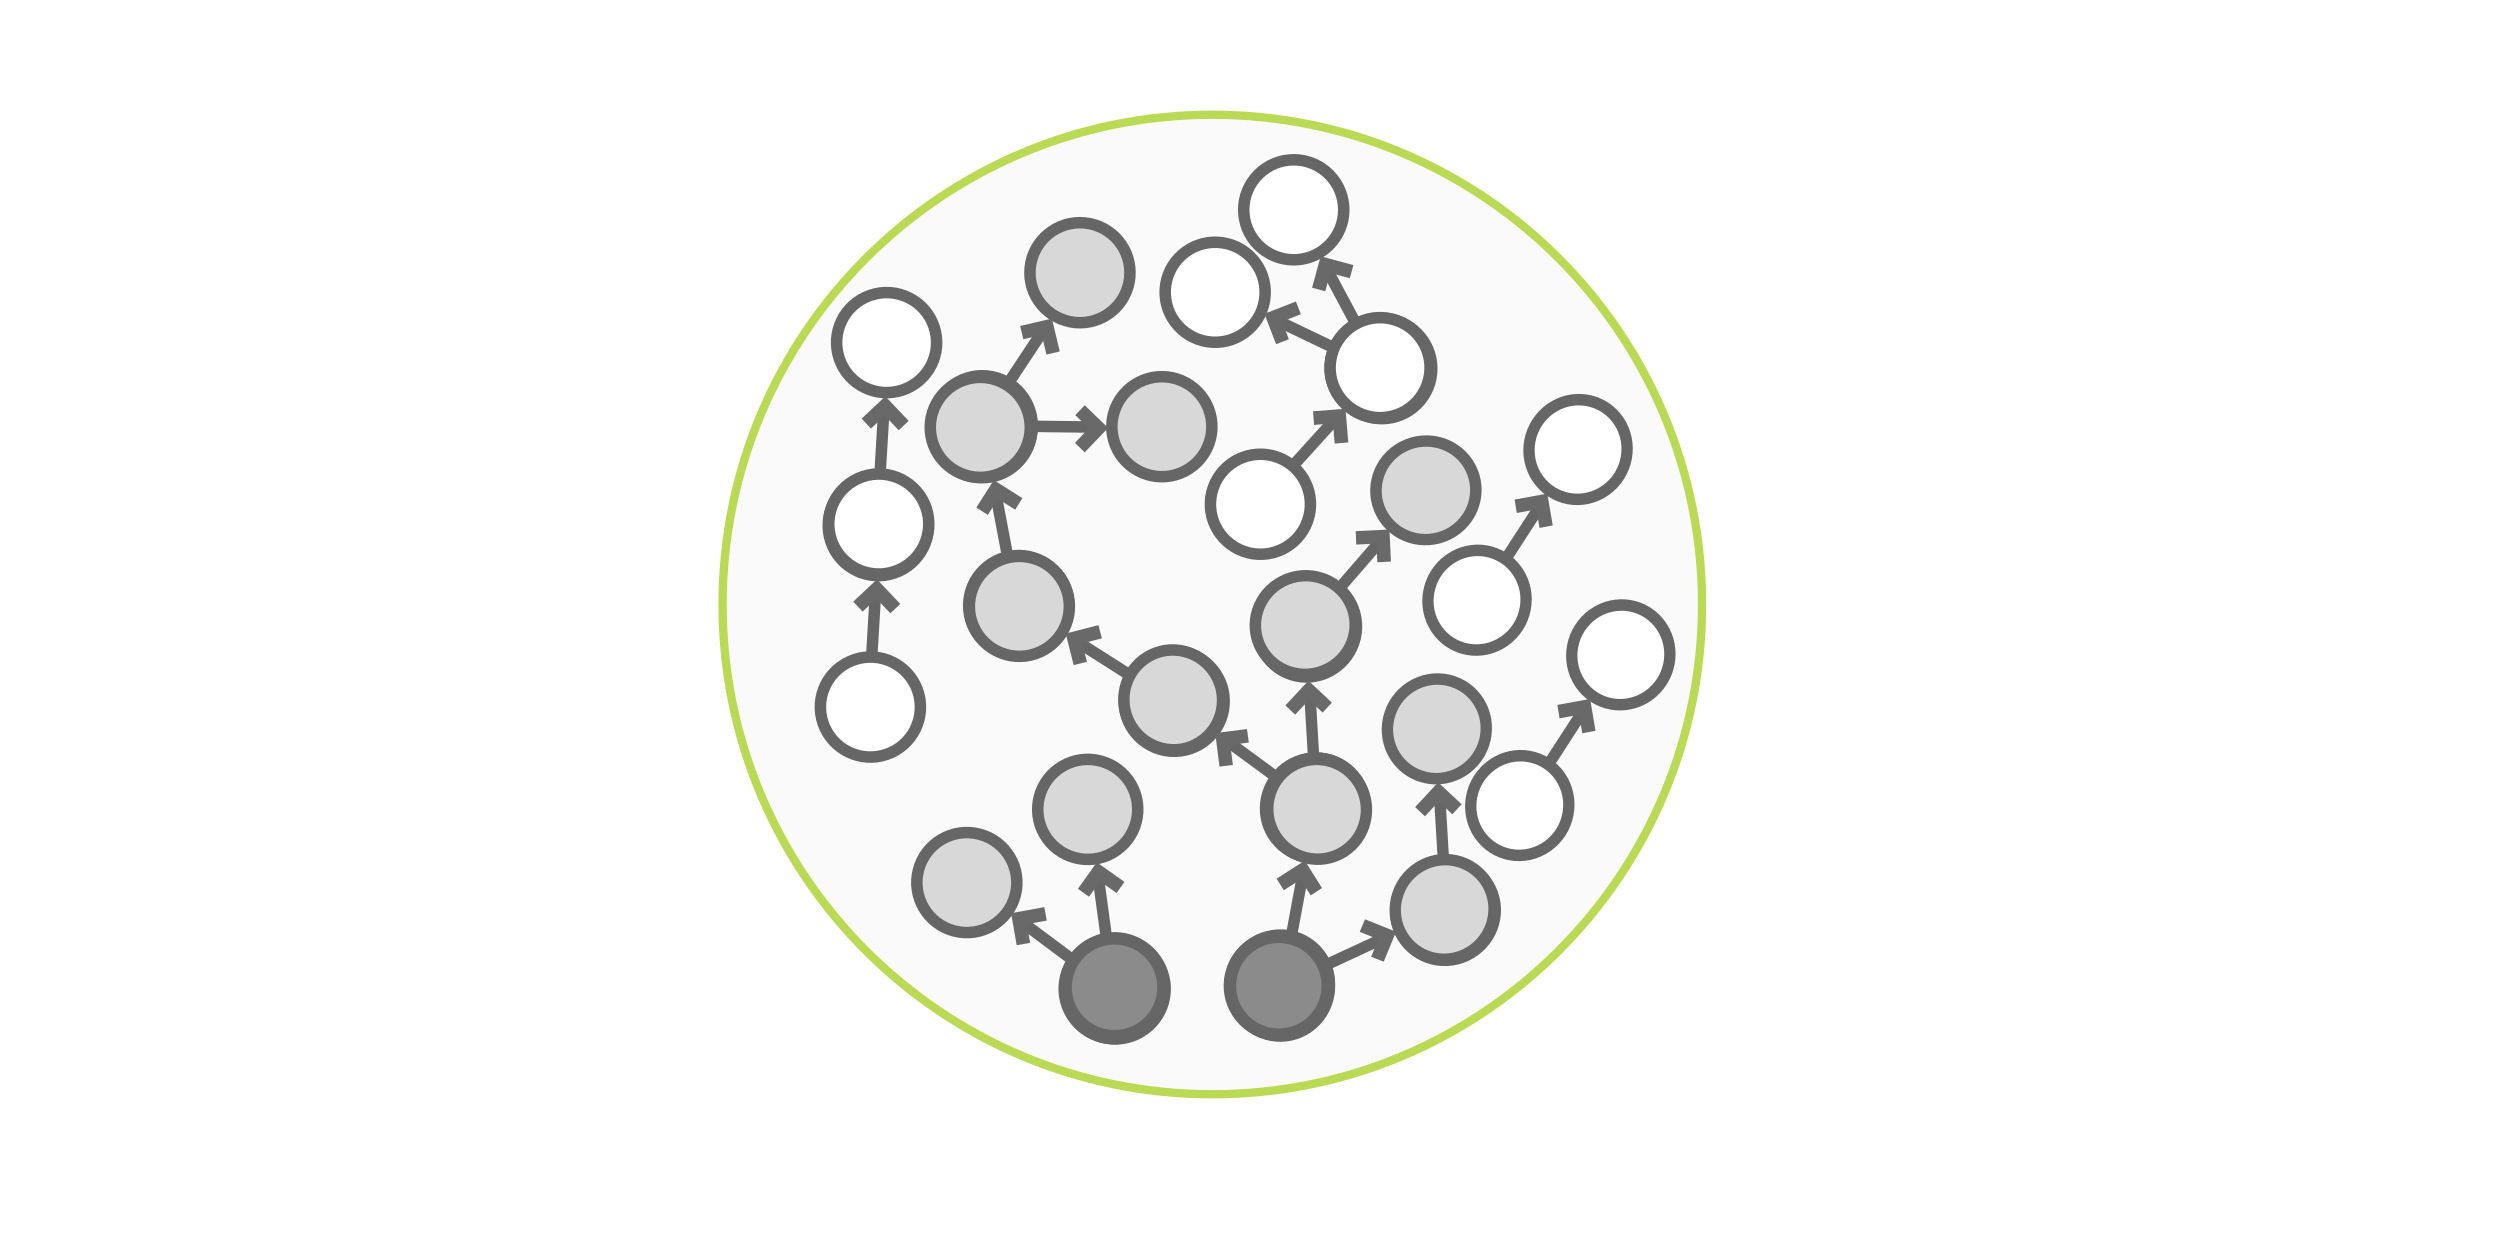
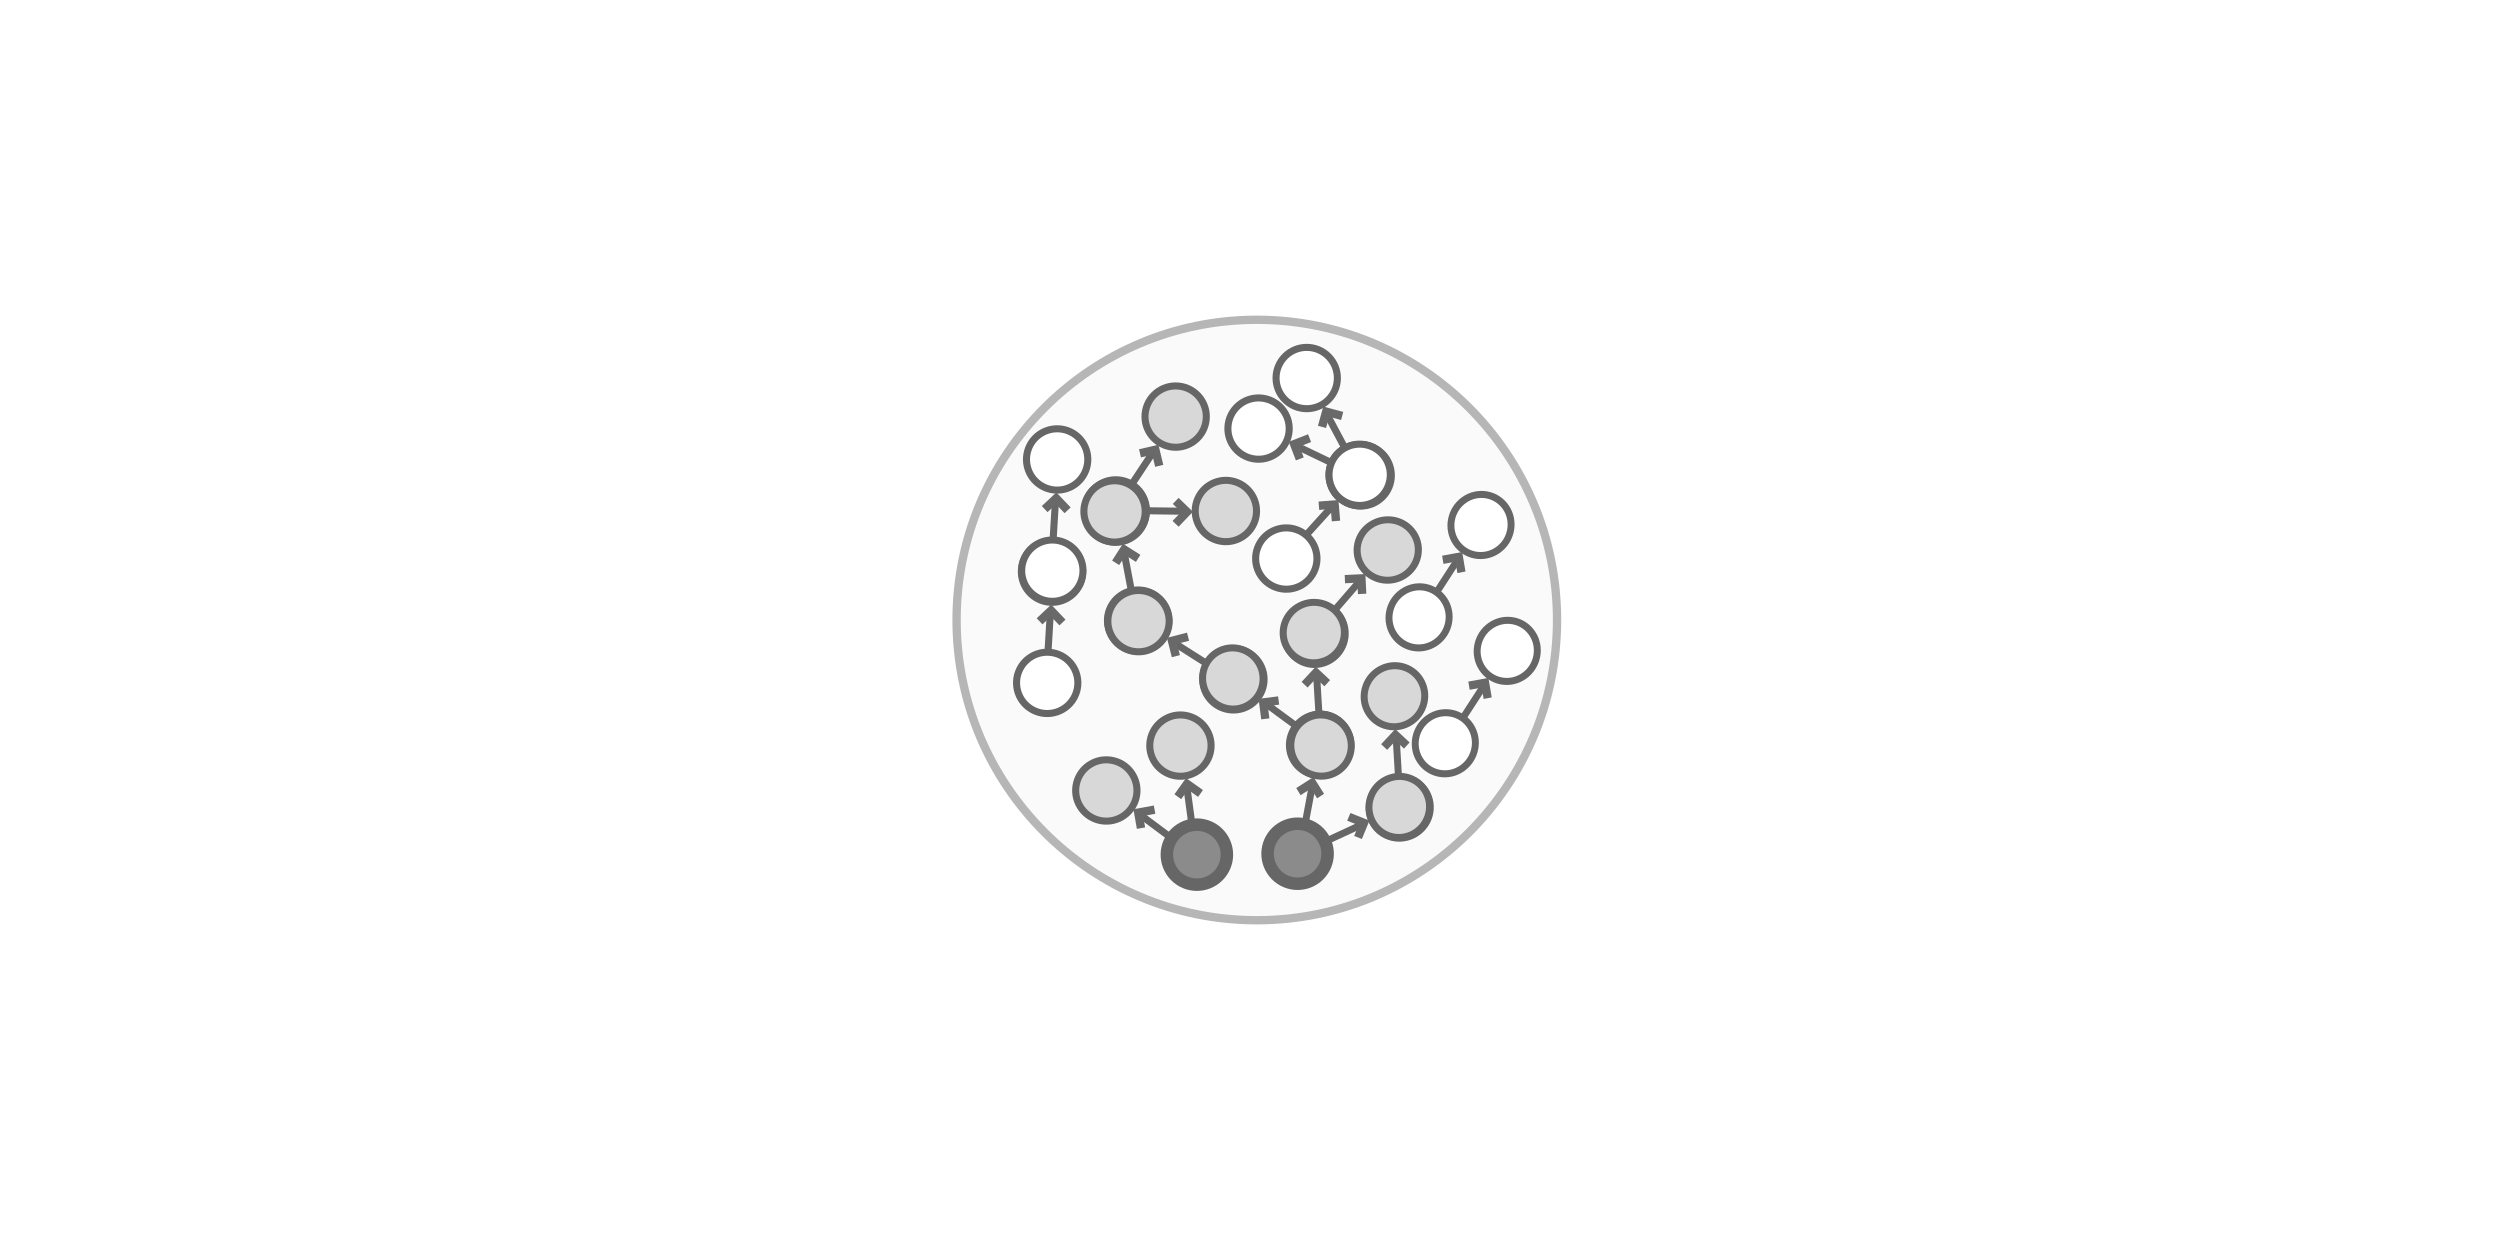
<svg xmlns="http://www.w3.org/2000/svg" xmlns:xlink="http://www.w3.org/1999/xlink" viewBox="37.925 -41.176 300 149" width="300px">
  <defs>
    <marker id="marker-0" viewBox="0 0 12.641 9.03" overflow="visible" orient="auto" refX="6.32" refY="4.51">
      <polyline style="fill: none; stroke-miterlimit: 2; stroke-width: 5px; stroke: rgb(105, 105, 105);" points="2 3.775 10.625 0 14.641 9.03" transform="matrix(-0.390731, -0.920505, 0.920505, -0.390731, 7.415497, 13.93821)" />
    </marker>
    <symbol id="symbol-0" viewBox="0 0 100 100" />
    <symbol id="symbol-1" viewBox="0 0 75.989 137.212">
      <circle style="fill: rgb(216, 216, 216); stroke-width: 5px; stroke: rgb(102, 102, 102);" cx="243.248" cy="327.315" r="21.703" transform="matrix(0.838671, -0.544639, 0.544639, 0.838671, -336.3064, -34.83715)" />
      <circle style="fill: rgb(216, 216, 216); stroke-width: 5px; stroke: rgb(102, 102, 102);" cx="271.904" cy="253.912" r="21.703" transform="matrix(0.838671, -0.544639, 0.544639, 0.838671, -336.3064, -34.83715)" />
      <line style="stroke-width: 5px; marker-start: url(#marker-0); stroke: rgb(102, 102, 102);" x1="260.613" y1="282.91" x2="251.477" y2="305.225" transform="matrix(0.838671, -0.544639, 0.544639, 0.838671, -336.3064, -34.83715)" />
    </symbol>
    <symbol id="symbol-2" viewBox="0 0 75.989 137.212">
      <circle style="stroke-width: 5px; stroke: rgb(102, 102, 102); fill: rgb(255, 255, 255);" cx="243.248" cy="327.315" r="21.703" transform="matrix(0.838671, -0.544639, 0.544639, 0.838671, -336.3064, -34.83715)" />
      <circle style="stroke-width: 5px; stroke: rgb(102, 102, 102); fill: rgb(255, 255, 255);" cx="271.904" cy="253.912" r="21.703" transform="matrix(0.838671, -0.544639, 0.544639, 0.838671, -336.3064, -34.83715)" />
      <line style="stroke-width: 5px; marker-start: url(#marker-0); stroke: rgb(102, 102, 102); fill: rgb(255, 255, 255);" x1="222.038" y1="264.931" x2="212.902" y2="287.246" transform="matrix(0.838671, -0.544639, 0.544639, 0.838671, -294.162, -40.76803)" />
    </symbol>
  </defs>
-   <circle cx="183.404" cy="31.364" r="58.77" style="fill: rgb(250, 250, 250); stroke: rgb(186, 218, 85);" />
-   <use width="75.989" height="137.212" transform="matrix(0.276541, 0, 0, 0.276541, 147.4592, 1.844928)" style="stroke-width: 23.94px; stroke: rgb(166, 172, 148);" xlink:href="#symbol-1" />
-   <use width="75.989" height="137.212" transform="matrix(0.198147, 0.192907, -0.192907, 0.198147, 167.3614, -20.1913)" style="stroke-width: 23.94px; stroke: rgb(166, 172, 148);" xlink:href="#symbol-1" />
-   <use width="75.989" height="137.212" transform="matrix(-0.272258, 0, 0, 0.276541, 204.073, 47.50637)" style="stroke-width: 23.94px; stroke: rgb(166, 172, 148);" xlink:href="#symbol-1" />
-   <use width="75.989" height="137.212" transform="matrix(-0.265003, 0.071007, 0.066891, 0.26619, 200.7254, 23.9623)" style="stroke-width: 23.94px; stroke: rgb(166, 172, 148);" xlink:href="#symbol-1" />
-   <use width="75.989" height="137.212" transform="matrix(0.189278, -0.201616, 0.201616, 0.189278, 148.5131, 31.95723)" style="stroke-width: 23.94px; stroke: rgb(166, 172, 148);" xlink:href="#symbol-1" />
-   <use width="75.989" height="137.212" transform="matrix(-0.239206, -0.134348, -0.13812, 0.23718, 220.3617, 14.57605)" style="stroke-width: 23.94px; stroke: rgb(166, 172, 148);" xlink:href="#symbol-1" />
-   <use width="75.989" height="137.212" transform="matrix(-0.114699, 0.249225, 0.247508, 0.118622, 174.7225, 31.76775)" style="stroke-width: 23.94px; stroke: rgb(166, 172, 148);" xlink:href="#symbol-1" />
-   <use width="75.989" height="137.212" transform="matrix(0.276163, 0.014466, -0.014466, 0.276163, 160.5973, 47.22452)" style="stroke-width: 23.94px; stroke: rgb(166, 172, 148);" xlink:href="#symbol-1" />
-   <use width="75.989" height="137.212" transform="matrix(-0.054945, 0.271028, -0.271028, -0.054945, 187.1351, 3.540164)" style="stroke-width: 23.94px; stroke: rgb(166, 172, 148);" xlink:href="#symbol-1" />
-   <use width="75.989" height="137.212" transform="matrix(0.268145, 0.067621, -0.067621, 0.268145, 137.2972, 11.82035)" xlink:href="#symbol-2" />
-   <use width="75.989" height="137.212" transform="matrix(-0.249996, -0.103135, -0.105463, 0.255642, 243.0957, 32.82834)" xlink:href="#symbol-2" />
-   <use width="75.989" height="137.212" transform="matrix(0.268145, 0.067621, -0.067621, 0.268145, 138.3001, -10.14488)" xlink:href="#symbol-2" />
-   <use width="75.989" height="137.212" transform="matrix(-0.249996, -0.103135, -0.105463, 0.255642, 237.9628, 8.187411)" xlink:href="#symbol-2" />
-   <use width="75.989" height="137.212" transform="matrix(0.203663, -0.187074, 0.187074, 0.203663, 142.2167, 64.23531)" style="stroke-width: 23.94px; stroke: rgb(166, 172, 148);" xlink:href="#symbol-1" />
-   <use width="75.989" height="137.212" transform="matrix(-0.157819, -0.221851, -0.225341, 0.1603, 222.891, 69.9796)" style="stroke-width: 23.94px; stroke: rgb(166, 172, 148);" xlink:href="#symbol-1" />
-   <use width="75.989" height="137.212" transform="matrix(-0.265003, 0.071007, 0.066891, 0.26619, 216.2946, 36.16254)" style="stroke-width: 23.94px; stroke: rgb(166, 172, 148);" xlink:href="#symbol-1" />
-   <use width="75.989" height="137.212" transform="matrix(0.164016, -0.222653, 0.222653, 0.164016, 172.1369, -4.344556)" xlink:href="#symbol-2" />
-   <use width="75.989" height="137.212" transform="matrix(0.264, -0.082333, 0.082333, 0.264, 182.7754, -21.45375)" xlink:href="#symbol-2" />
-   <circle style="stroke: rgb(102, 102, 102); fill: rgb(139, 139, 139); stroke-width: 1.5px;" cx="65.837" cy="88.591" r="5.874" transform="matrix(0.838671, -0.544639, 0.544639, 0.838671, 68.20584, 38.85524)" />
-   <circle style="stroke: rgb(102, 102, 102); fill: rgb(139, 139, 139); stroke-width: 1.5px;" cx="65.837" cy="88.591" r="5.874" transform="matrix(0.838671, -0.544639, 0.544639, 0.838671, 87.92139, 38.67394)" />
-   <use width="75.989" height="137.212" transform="matrix(0.16683, 0.220553, -0.220553, 0.16683, 205.1503, -8.687314)" xlink:href="#symbol-2" />
+   <circle cx="188.742" cy="33.225" r="36.028" style="fill: rgb(250, 250, 250); stroke: rgb(182, 182, 182);" />
+   <use width="75.989" height="137.212" transform="matrix(0.169531, 0, 0, 0.169531, 166.7067, 15.12828)" style="stroke-width: 23.94px; stroke: rgb(166, 172, 148);" xlink:href="#symbol-1" />
+   <use width="75.989" height="137.212" transform="matrix(0.121472, 0.11826, -0.11826, 0.121472, 178.9076, 1.619201)" style="stroke-width: 23.94px; stroke: rgb(166, 172, 148);" xlink:href="#symbol-1" />
+   <use width="75.989" height="137.212" transform="matrix(-0.166905, 0, 0, 0.169531, 201.4132, 43.12053)" style="stroke-width: 23.94px; stroke: rgb(166, 172, 148);" xlink:href="#symbol-1" />
+   <use width="75.989" height="137.212" transform="matrix(-0.162457, 0.04353, 0.041007, 0.163185, 199.3611, 28.68709)" style="stroke-width: 23.94px; stroke: rgb(166, 172, 148);" xlink:href="#symbol-1" />
+   <use width="75.989" height="137.212" transform="matrix(0.116035, -0.123599, 0.123599, 0.116035, 167.3528, 33.5883)" style="stroke-width: 23.94px; stroke: rgb(166, 172, 148);" xlink:href="#symbol-1" />
+   <use width="75.989" height="137.212" transform="matrix(-0.146643, -0.082361, -0.084673, 0.145401, 211.3988, 22.93295)" style="stroke-width: 23.94px; stroke: rgb(166, 172, 148);" xlink:href="#symbol-1" />
+   <use width="75.989" height="137.212" transform="matrix(-0.070315, 0.152785, 0.151732, 0.07272, 183.4202, 33.47214)" style="stroke-width: 23.94px; stroke: rgb(166, 172, 148);" xlink:href="#symbol-1" />
+   <use width="75.989" height="137.212" transform="matrix(0.169299, 0.008868, -0.008868, 0.169299, 174.7609, 42.94775)" style="stroke-width: 23.94px; stroke: rgb(166, 172, 148);" xlink:href="#symbol-1" />
+   <use width="75.989" height="137.212" transform="matrix(-0.033683, 0.166151, -0.166151, -0.033683, 191.0296, 16.16752)" style="stroke-width: 23.94px; stroke: rgb(166, 172, 148);" xlink:href="#symbol-1" />
+   <use width="75.989" height="137.212" transform="matrix(0.164383, 0.041454, -0.041454, 0.164383, 160.477, 21.2436)" xlink:href="#symbol-2" />
+   <use width="75.989" height="137.212" transform="matrix(-0.153257, -0.063226, -0.064653, 0.156719, 225.3357, 34.12233)" xlink:href="#symbol-2" />
+   <use width="75.989" height="137.212" transform="matrix(0.164383, 0.041454, -0.041454, 0.164383, 161.0919, 7.778051)" xlink:href="#symbol-2" />
+   <use width="75.989" height="137.212" transform="matrix(-0.153257, -0.063226, -0.064653, 0.156719, 222.189, 19.01647)" xlink:href="#symbol-2" />
+   <use width="75.989" height="137.212" transform="matrix(0.124853, -0.114684, 0.114684, 0.124853, 163.4929, 53.37603)" style="stroke-width: 23.94px; stroke: rgb(166, 172, 148);" xlink:href="#symbol-1" />
+   <use width="75.989" height="137.212" transform="matrix(-0.096749, -0.136003, -0.138143, 0.09827, 212.9494, 56.89751)" style="stroke-width: 23.94px; stroke: rgb(166, 172, 148);" xlink:href="#symbol-1" />
+   <use width="75.989" height="137.212" transform="matrix(-0.162457, 0.04353, 0.041007, 0.163185, 208.9056, 36.16632)" style="stroke-width: 23.94px; stroke: rgb(166, 172, 148);" xlink:href="#symbol-1" />
+   <use width="75.989" height="137.212" transform="matrix(0.100548, -0.136495, 0.136495, 0.100548, 181.8352, 11.33388)" xlink:href="#symbol-2" />
+   <use width="75.989" height="137.212" transform="matrix(0.161842, -0.050473, 0.050473, 0.161842, 188.357, 0.84527)" xlink:href="#symbol-2" />
+   <circle style="stroke: rgb(102, 102, 102); fill: rgb(139, 139, 139); stroke-width: 1.5px;" cx="40.361" cy="54.31" r="3.601" transform="matrix(0.838671, -0.544639, 0.544639, 0.838671, 118.1213, 37.81706)" />
+   <circle style="stroke: rgb(102, 102, 102); fill: rgb(139, 139, 139); stroke-width: 1.5px;" cx="40.361" cy="54.31" r="3.601" transform="matrix(0.838671, -0.544639, 0.544639, 0.838671, 130.2077, 37.70591)" />
+   <use width="75.989" height="137.212" transform="matrix(0.102273, 0.135208, -0.135208, 0.102273, 202.0737, 8.671595)" xlink:href="#symbol-2" />
</svg>
